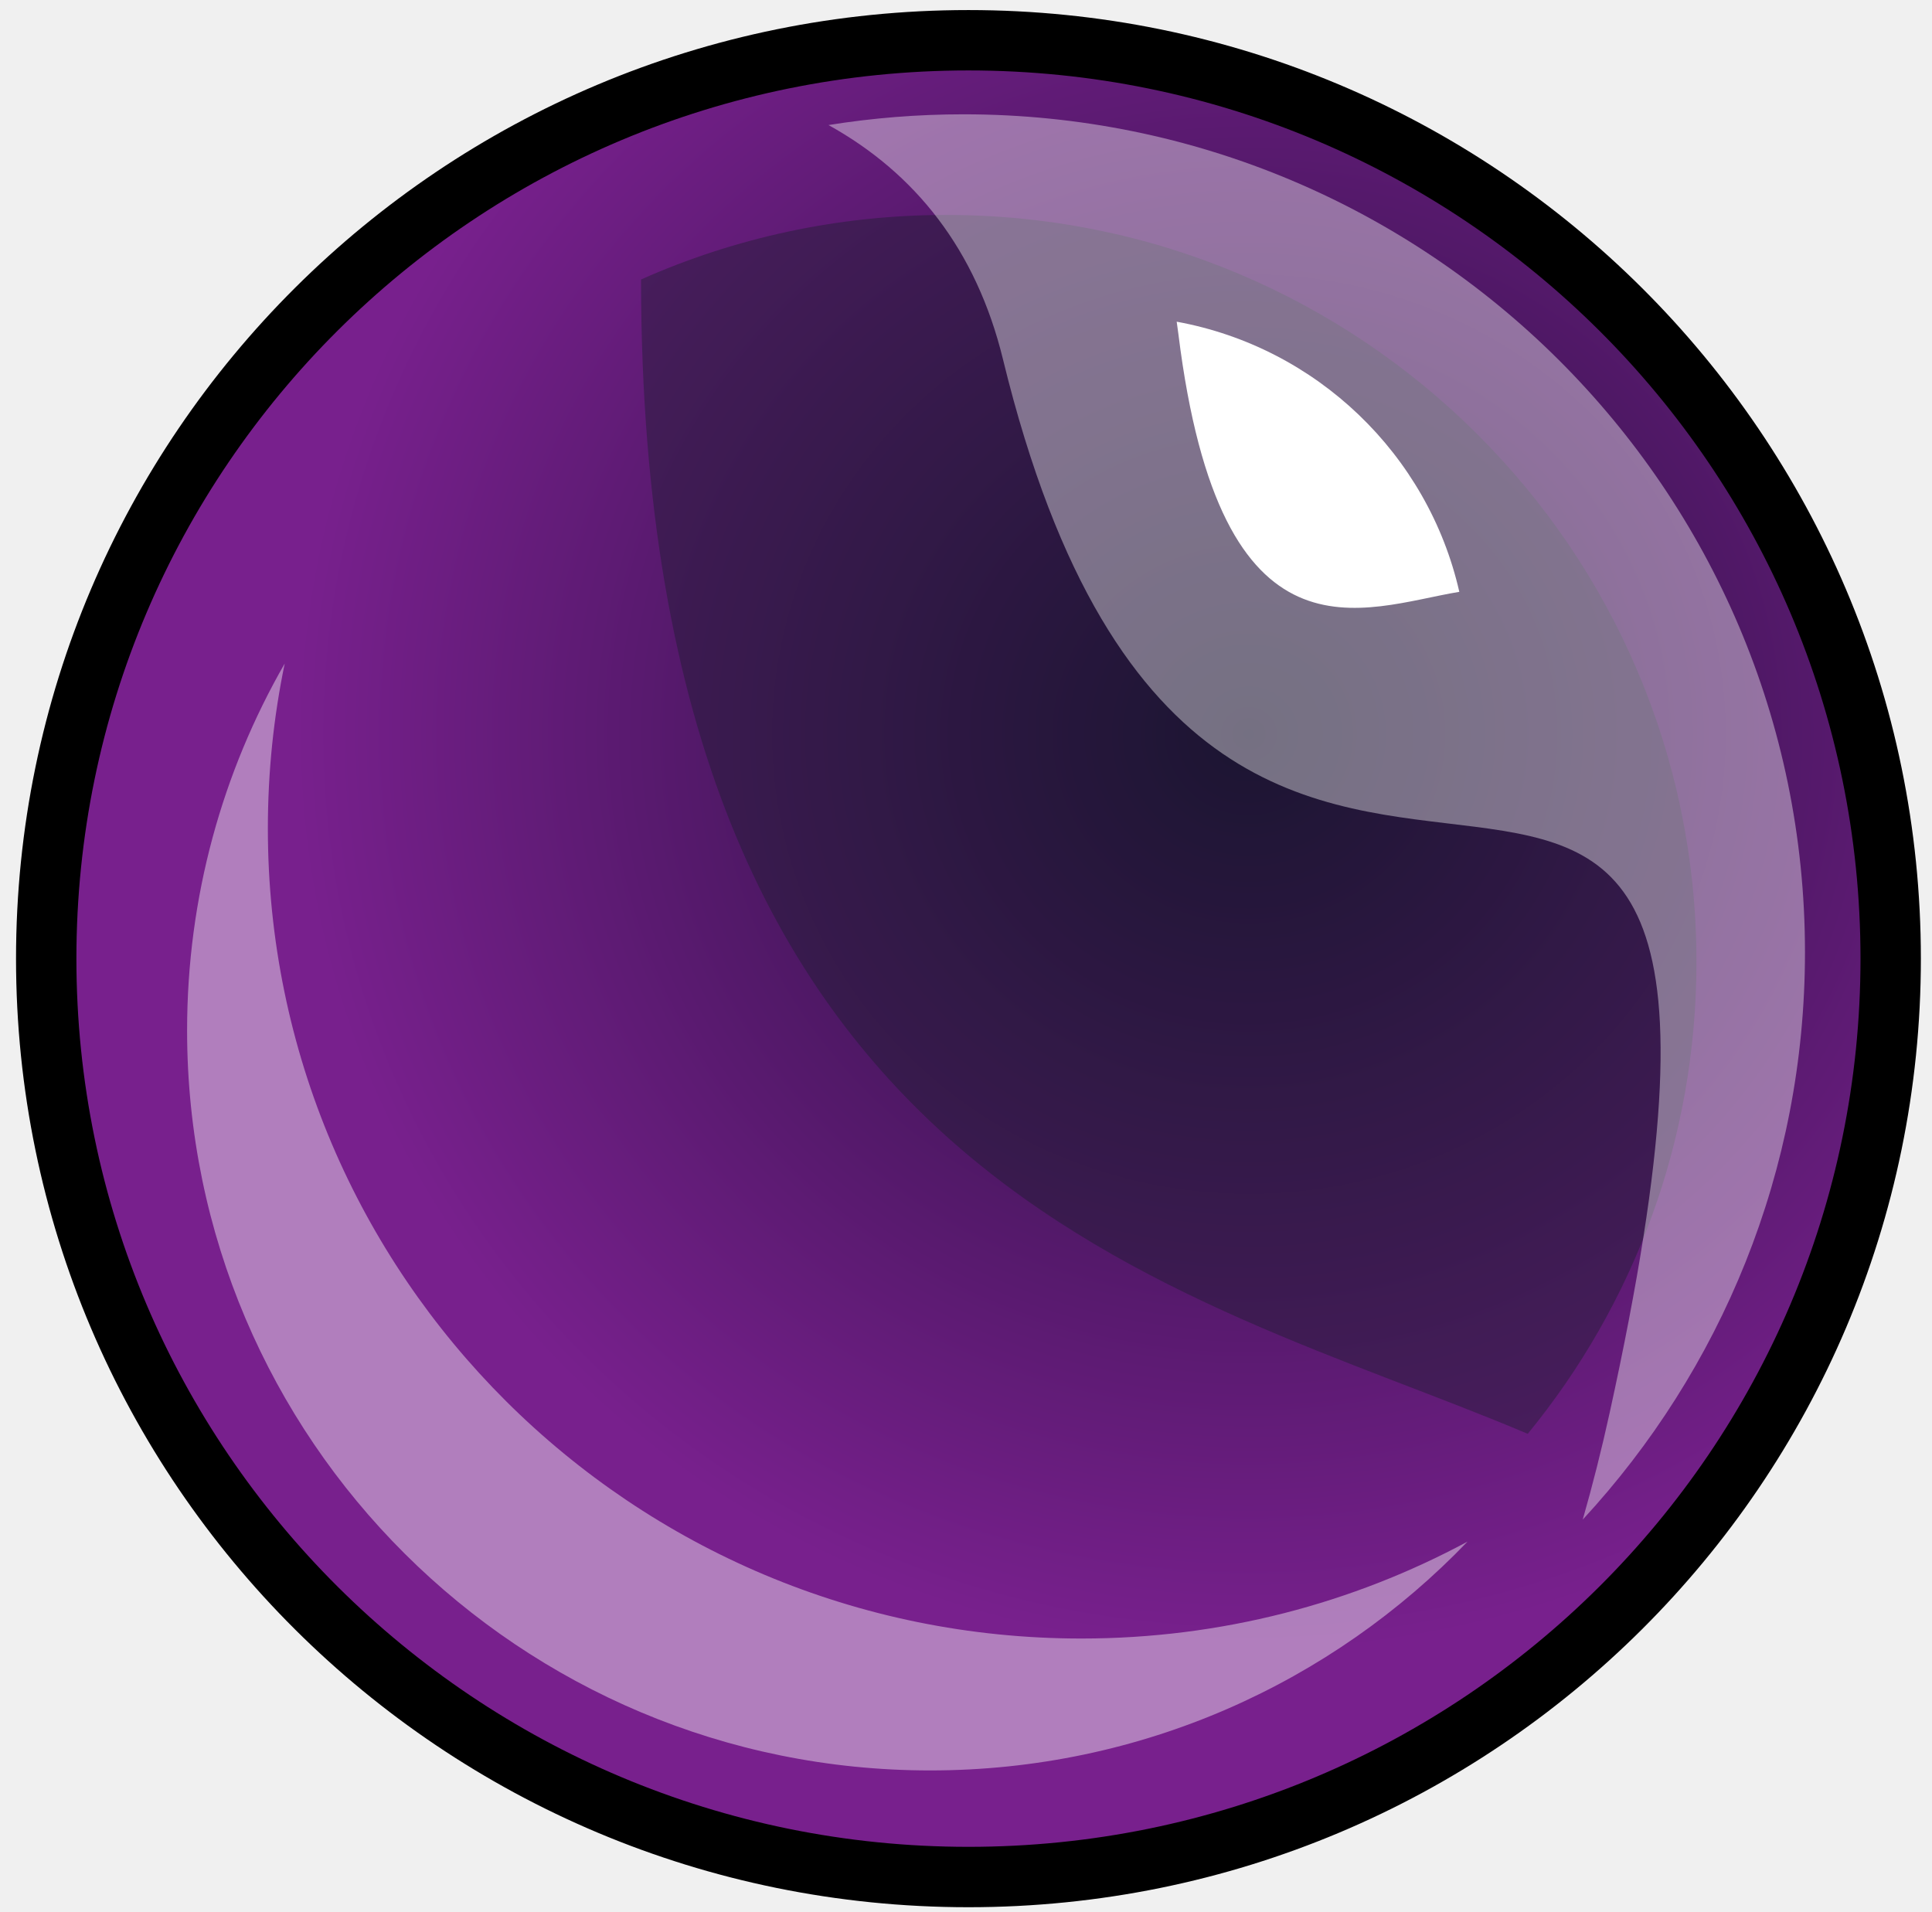
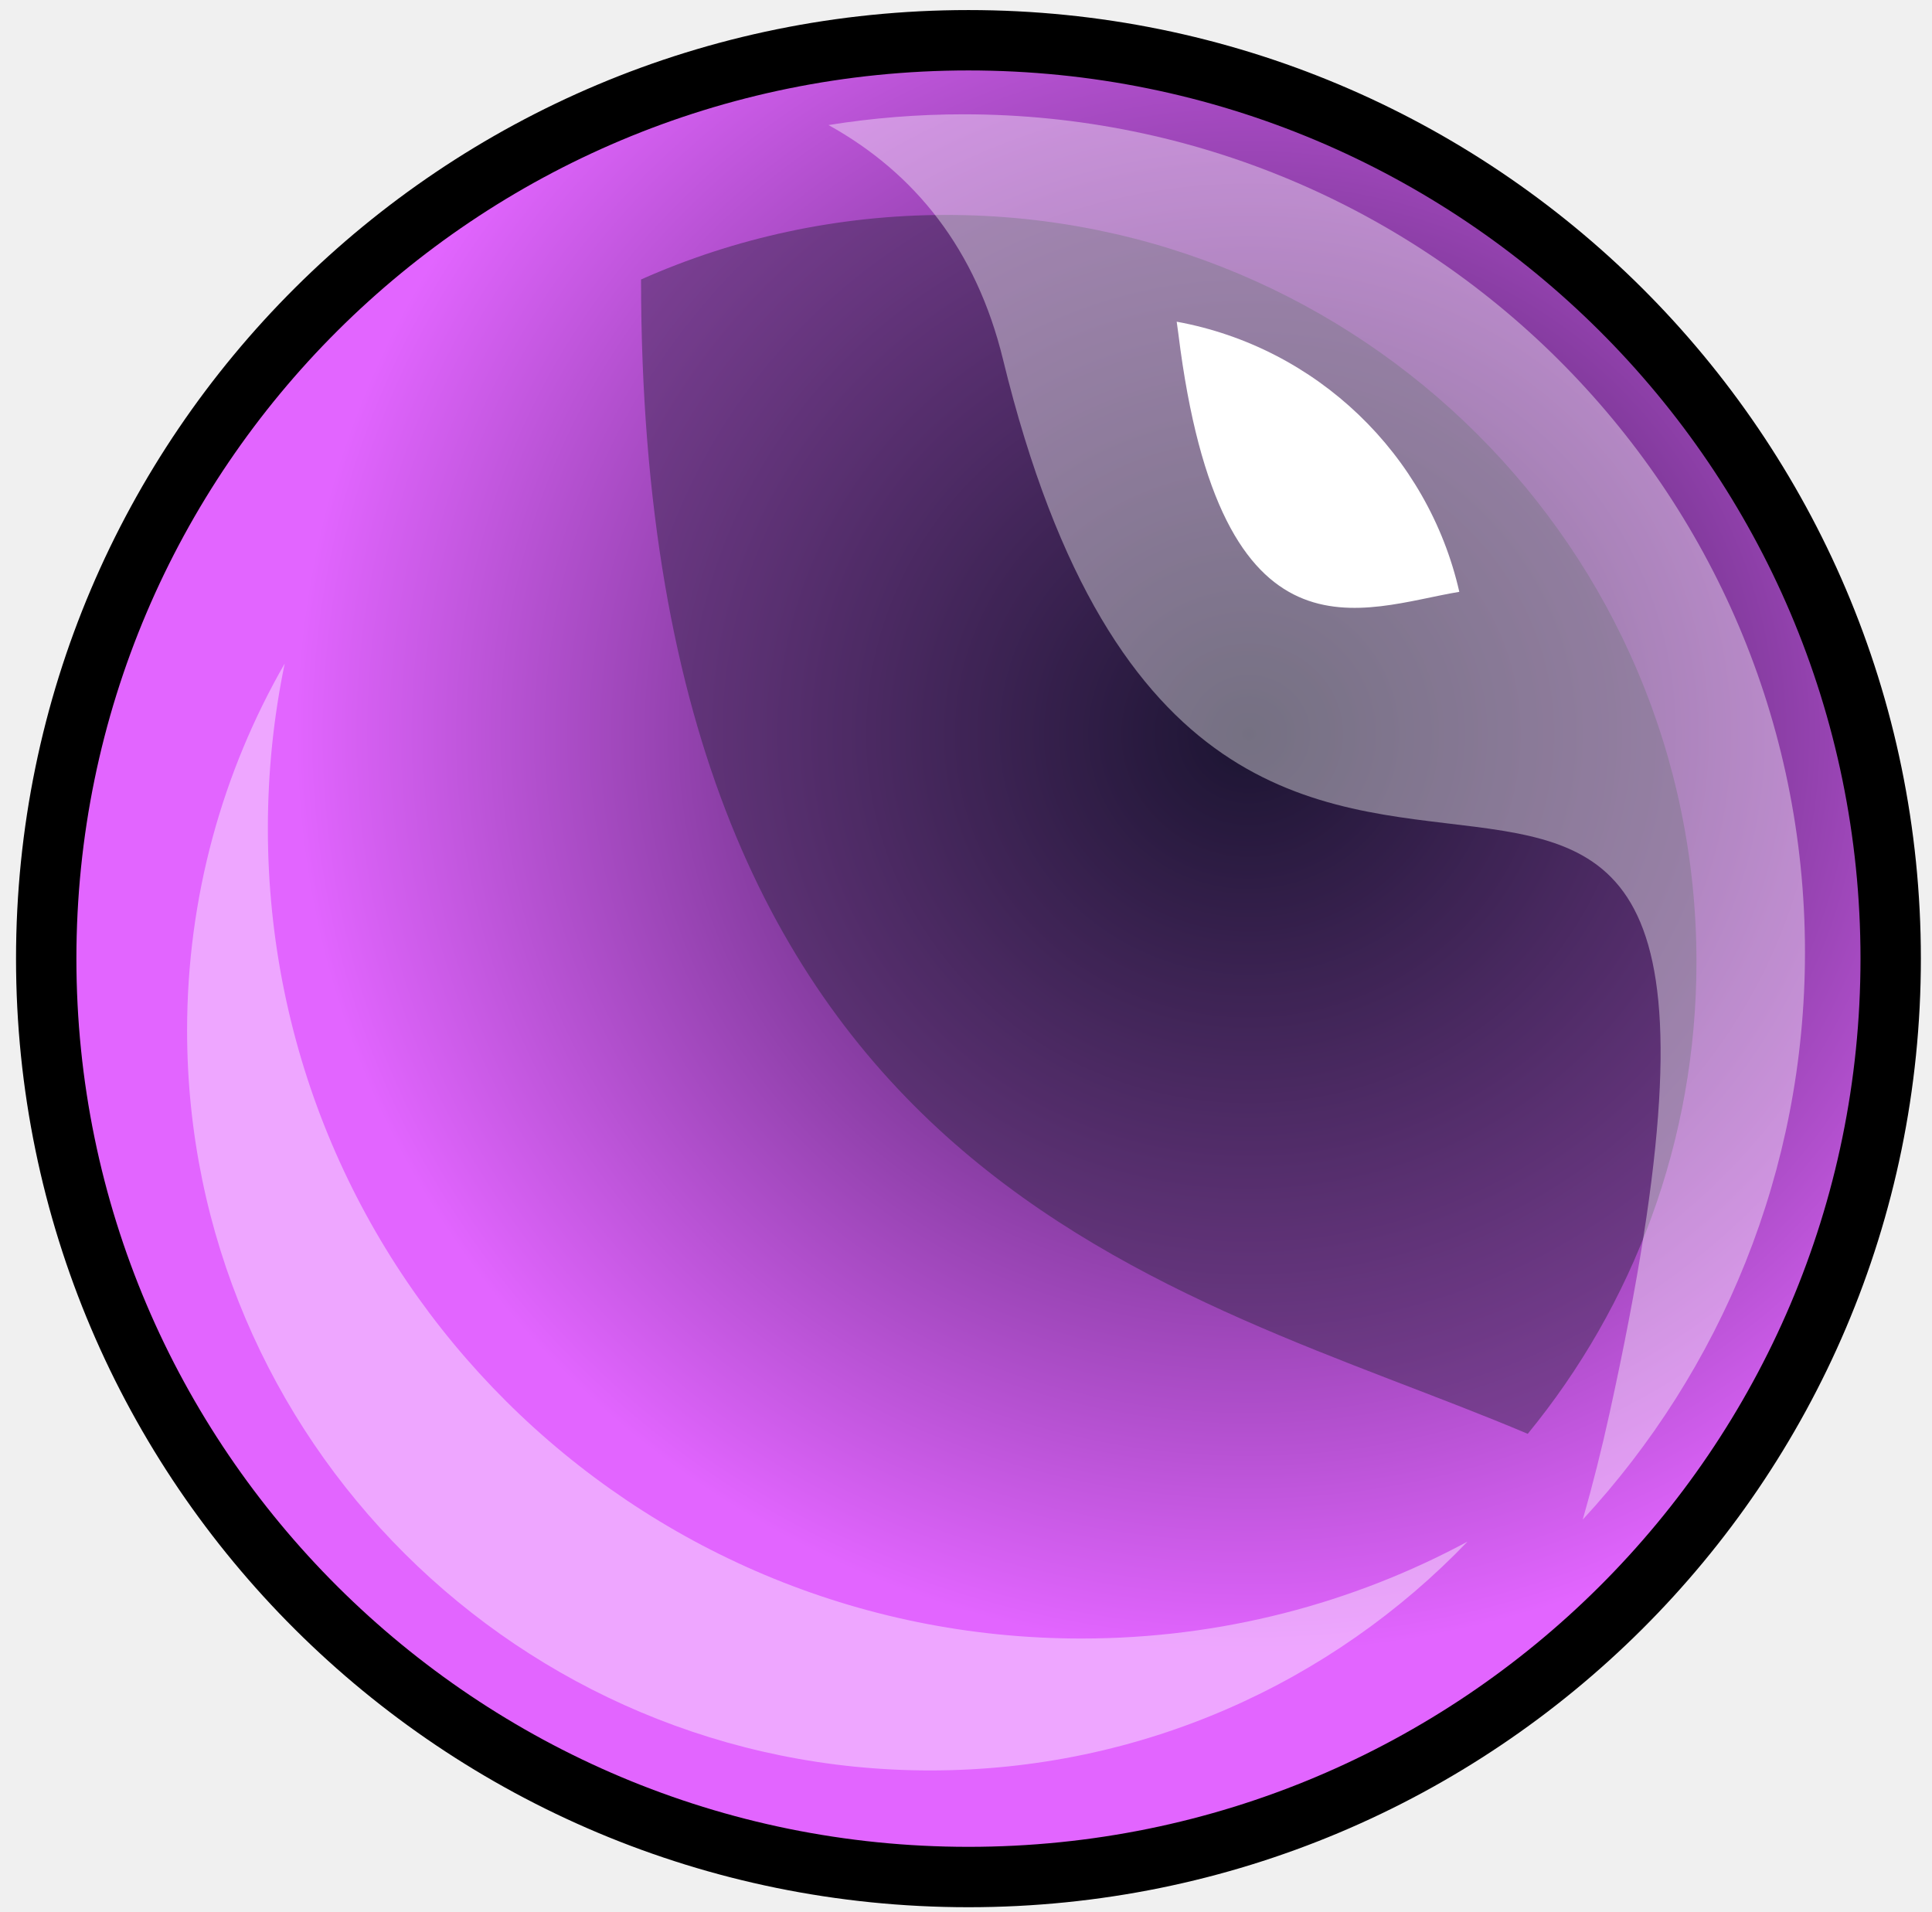
<svg xmlns="http://www.w3.org/2000/svg" width="96px" height="95px" viewBox="0 0 96 95" version="1.1">
  <defs>
    <radialGradient cx="64.954%" cy="37.584%" fx="64.954%" fy="37.584%" r="50.839%" id="radialGradient-1">
      <stop stop-color="#210F39" offset="0%" />
-       <stop stop-color="#78208D" offset="100%" />
+       <stop stop-color="#E265FF" offset="100%" />
    </radialGradient>
  </defs>
  <g id="Page-1" stroke="none" stroke-width="1" fill="none" fill-rule="evenodd">
-     <g id="Desktop-HD" transform="translate(-407, -473)">
-       <g id="epic" transform="translate(409.2963, 475)">
+     <g id="Desktop-HD" transform="translate(-407, -894)">
+       <g id="epic" transform="translate(409.2963, 896)">
        <path d="M45.825,91.264 C71.134,91.264 91.651,70.834 91.651,45.632 C91.651,20.43 71.134,0 45.825,0 C20.517,0 -1.13686838e-13,20.43 -1.13686838e-13,45.632 C-1.13686838e-13,70.834 20.517,91.264 45.825,91.264 Z" id="Oval-1" stroke="#000000" stroke-width="3" fill="url(#radialGradient-1)" />
        <path d="M82,66.036 C77.364,68.097 72.229,69.243 66.824,69.243 C46.241,69.243 29.556,52.628 29.556,32.132 C29.556,23.237 32.699,15.072 37.94,8.68 C55.245,16.011 81.975,20.763 82,66.036 Z" id="Combined-Shape" fill="#131C26" opacity="0.379" transform="translate(55.77805, 38.96132) rotate(-180) translate(-55.77805, -38.96132) " />
        <path d="M87.392,72.971 C85.207,73.322 82.965,73.505 80.681,73.505 C57.59,73.505 38.871,54.865 38.871,31.871 C38.871,20.997 43.058,11.096 49.914,3.68 C49.424,5.39 48.976,7.163 48.573,9.001 C37.08,61.329 67.869,16.841 78.721,61.329 C80.052,66.783 83.088,70.587 87.392,72.971 Z" id="Combined-Shape" fill="#FFFFFF" opacity="0.394" transform="translate(63.13147, 38.59232) rotate(-180) translate(-63.13147, -38.59232) " />
        <path d="M56.173,14.781 C57.726,21.608 63.259,26.932 70.216,28.203 C70.186,28.004 70.158,27.802 70.133,27.596 C68.033,10.647 60.964,13.988 56.173,14.781 Z" id="Combined-Shape" fill="#FFFFFF" transform="translate(63.19464, 21.09356) rotate(-180) translate(-63.19464, -21.09356) " />
        <path d="M65.772,85.968 C68.859,80.594 70.623,74.371 70.623,67.737 C70.623,47.43 54.092,30.968 33.699,30.968 C23.199,30.968 13.723,35.332 7,42.337 C12.709,39.266 19.244,37.522 26.188,37.522 C48.512,37.522 66.61,55.543 66.61,77.774 C66.61,80.582 66.322,83.322 65.772,85.968 Z" id="Combined-Shape" fill="#FFFFFF" opacity="0.422" transform="translate(38.81167, 58.4678) rotate(-180) translate(-38.81167, -58.4678) " />
      </g>
    </g>
  </g>
</svg>
